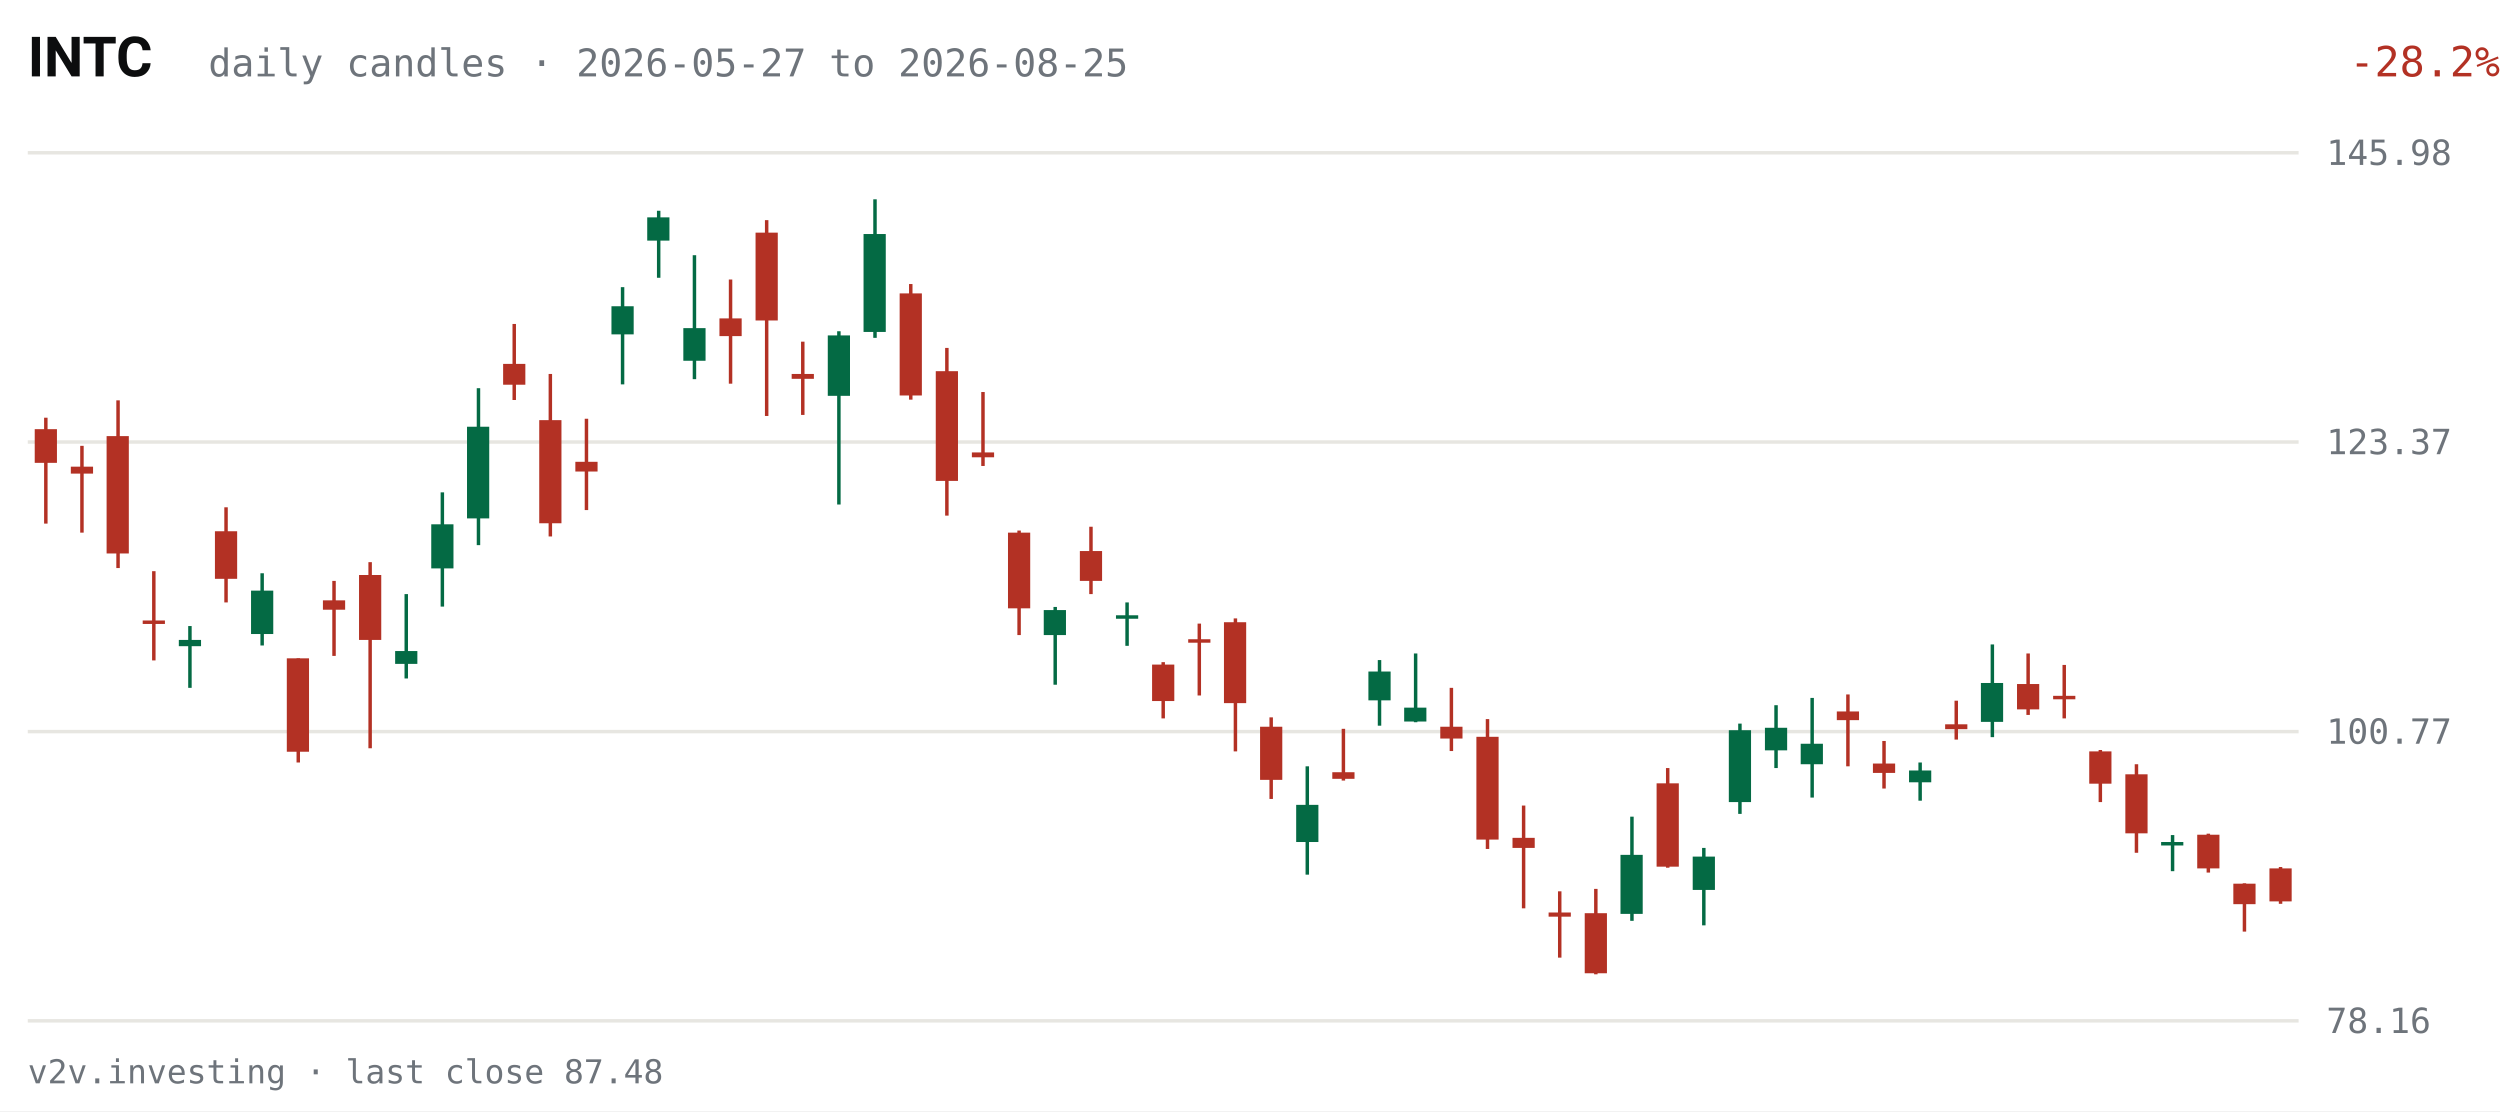
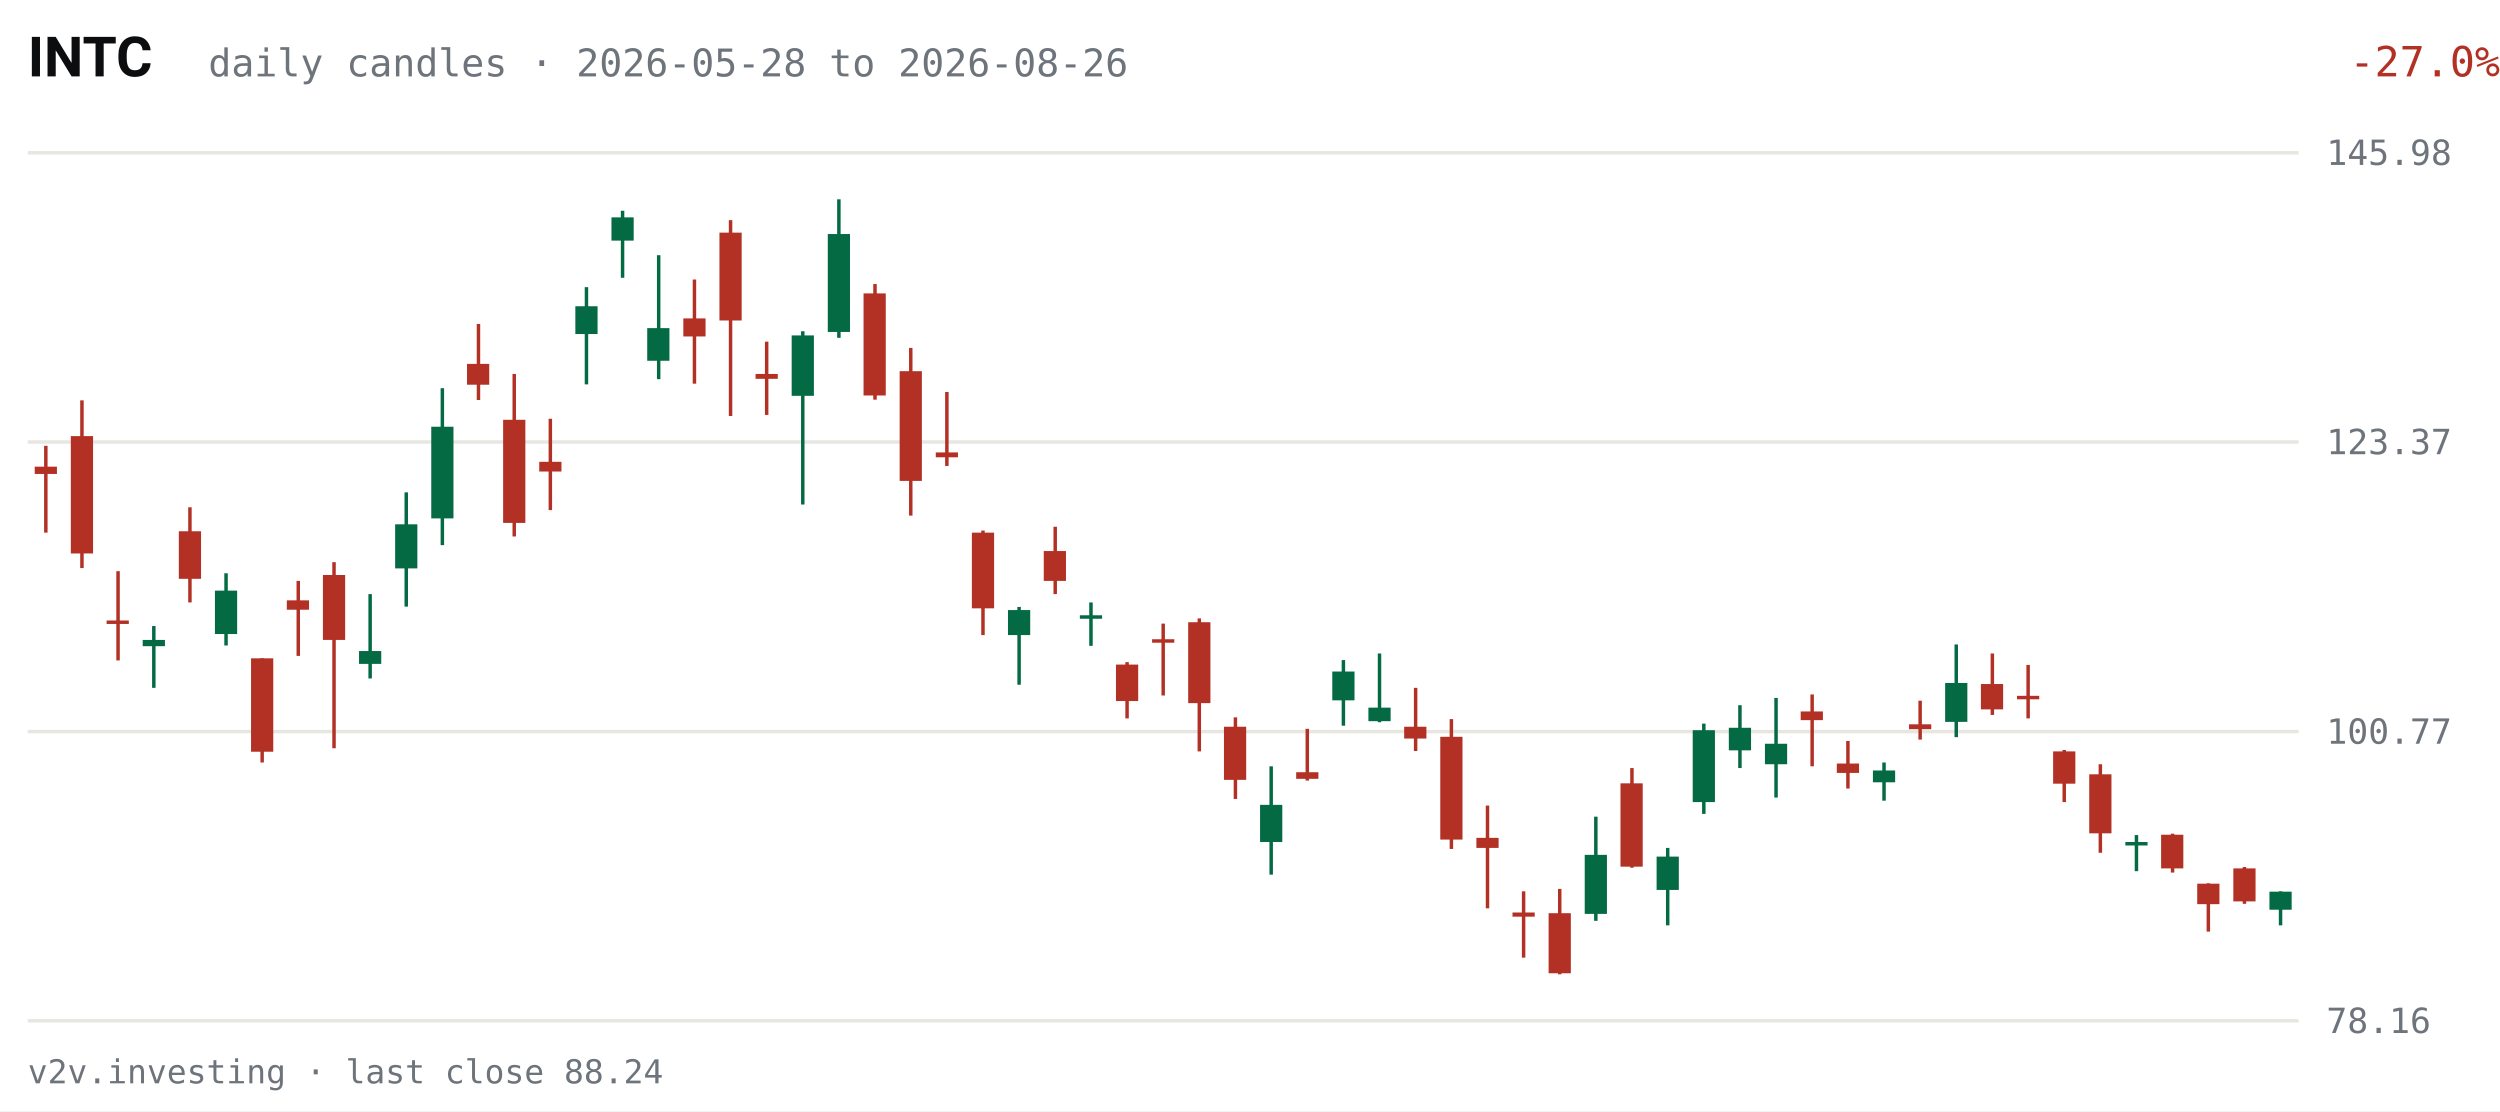
<svg xmlns="http://www.w3.org/2000/svg" viewBox="0 0 720 320" width="720" height="320" role="img" aria-label="INTC daily candles, last 63 sessions">
  <rect width="720" height="320" fill="#FFFFFF" />
  <text x="8" y="22" fill="#0C0D0E" font-size="16" font-weight="600" font-family="system-ui,-apple-system,Segoe UI,Roboto,sans-serif">INTC</text>
-   <text x="60" y="22" fill="#6E747B" font-size="11" font-family="ui-monospace,SFMono-Regular,Menlo,Consolas,monospace">daily candles · 2026-05-27 to 2026-08-25</text>
-   <text x="670" y="22" fill="#B33124" font-size="12" text-anchor="end" font-family="ui-monospace,SFMono-Regular,Menlo,Consolas,monospace" transform="translate(50,0)">-28.2%</text>
+   <text x="60" y="22" fill="#6E747B" font-size="11" font-family="ui-monospace,SFMono-Regular,Menlo,Consolas,monospace">daily candles · 2026-05-28 to 2026-08-26</text>
+   <text x="670" y="22" fill="#B33124" font-size="12" text-anchor="end" font-family="ui-monospace,SFMono-Regular,Menlo,Consolas,monospace" transform="translate(50,0)">-27.0%</text>
  <g font-family="ui-monospace,SFMono-Regular,Menlo,Consolas,monospace">
    <line x1="8" y1="294.0" x2="662" y2="294.0" stroke="#E7E6E1" stroke-width="1" />
    <text x="670" y="297.5" fill="#6E747B" font-size="10">78.16</text>
    <line x1="8" y1="210.7" x2="662" y2="210.7" stroke="#E7E6E1" stroke-width="1" />
    <text x="670" y="214.2" fill="#6E747B" font-size="10">100.77</text>
    <line x1="8" y1="127.3" x2="662" y2="127.3" stroke="#E7E6E1" stroke-width="1" />
    <text x="670" y="130.8" fill="#6E747B" font-size="10">123.37</text>
    <line x1="8" y1="44.0" x2="662" y2="44.0" stroke="#E7E6E1" stroke-width="1" />
    <text x="670" y="47.5" fill="#6E747B" font-size="10">145.98</text>
-     <line x1="13.2" y1="120.3" x2="13.2" y2="150.8" stroke="#B33124" stroke-width="1" />
-     <rect x="10.0" y="123.6" width="6.4" height="9.7" fill="#B33124" />
-     <line x1="23.6" y1="128.4" x2="23.6" y2="153.4" stroke="#B33124" stroke-width="1" />
-     <rect x="20.4" y="134.4" width="6.4" height="2.0" fill="#B33124" />
-     <line x1="34.0" y1="115.3" x2="34.0" y2="163.6" stroke="#B33124" stroke-width="1" />
-     <rect x="30.7" y="125.6" width="6.4" height="33.8" fill="#B33124" />
-     <line x1="44.3" y1="164.5" x2="44.3" y2="190.2" stroke="#B33124" stroke-width="1" />
-     <rect x="41.1" y="178.7" width="6.4" height="1.0" fill="#B33124" />
-     <line x1="54.7" y1="180.3" x2="54.7" y2="198.1" stroke="#046A44" stroke-width="1" />
-     <rect x="51.5" y="184.3" width="6.4" height="1.8" fill="#046A44" />
-     <line x1="65.1" y1="146.1" x2="65.1" y2="173.5" stroke="#B33124" stroke-width="1" />
-     <rect x="61.9" y="153.0" width="6.4" height="13.7" fill="#B33124" />
-     <line x1="75.5" y1="165.1" x2="75.5" y2="185.9" stroke="#046A44" stroke-width="1" />
-     <rect x="72.3" y="170.1" width="6.4" height="12.5" fill="#046A44" />
-     <line x1="85.9" y1="189.6" x2="85.9" y2="219.6" stroke="#B33124" stroke-width="1" />
-     <rect x="82.6" y="189.6" width="6.4" height="26.9" fill="#B33124" />
-     <line x1="96.2" y1="167.3" x2="96.2" y2="188.9" stroke="#B33124" stroke-width="1" />
-     <rect x="93.0" y="172.9" width="6.4" height="2.7" fill="#B33124" />
-     <line x1="106.6" y1="161.9" x2="106.6" y2="215.5" stroke="#B33124" stroke-width="1" />
-     <rect x="103.4" y="165.6" width="6.4" height="18.7" fill="#B33124" />
-     <line x1="117.0" y1="171.1" x2="117.0" y2="195.4" stroke="#046A44" stroke-width="1" />
-     <rect x="113.8" y="187.5" width="6.4" height="3.7" fill="#046A44" />
-     <line x1="127.4" y1="141.8" x2="127.4" y2="174.7" stroke="#046A44" stroke-width="1" />
-     <rect x="124.2" y="151.0" width="6.4" height="12.7" fill="#046A44" />
-     <line x1="137.8" y1="111.8" x2="137.8" y2="157.0" stroke="#046A44" stroke-width="1" />
-     <rect x="134.5" y="122.9" width="6.4" height="26.4" fill="#046A44" />
-     <line x1="148.1" y1="93.3" x2="148.1" y2="115.2" stroke="#B33124" stroke-width="1" />
-     <rect x="144.9" y="104.8" width="6.4" height="6.0" fill="#B33124" />
-     <line x1="158.5" y1="107.7" x2="158.5" y2="154.5" stroke="#B33124" stroke-width="1" />
-     <rect x="155.3" y="121.0" width="6.4" height="29.7" fill="#B33124" />
-     <line x1="168.9" y1="120.6" x2="168.9" y2="146.9" stroke="#B33124" stroke-width="1" />
-     <rect x="165.7" y="133.0" width="6.4" height="2.8" fill="#B33124" />
-     <line x1="179.3" y1="82.7" x2="179.3" y2="110.7" stroke="#046A44" stroke-width="1" />
-     <rect x="176.1" y="88.2" width="6.4" height="8.1" fill="#046A44" />
-     <line x1="189.7" y1="60.7" x2="189.7" y2="80.0" stroke="#046A44" stroke-width="1" />
-     <rect x="186.4" y="62.6" width="6.4" height="6.7" fill="#046A44" />
-     <line x1="200.0" y1="73.5" x2="200.0" y2="109.2" stroke="#046A44" stroke-width="1" />
-     <rect x="196.8" y="94.5" width="6.4" height="9.4" fill="#046A44" />
-     <line x1="210.4" y1="80.5" x2="210.4" y2="110.5" stroke="#B33124" stroke-width="1" />
-     <rect x="207.2" y="91.7" width="6.4" height="5.1" fill="#B33124" />
-     <line x1="220.8" y1="63.4" x2="220.8" y2="119.8" stroke="#B33124" stroke-width="1" />
-     <rect x="217.6" y="67.0" width="6.4" height="25.3" fill="#B33124" />
-     <line x1="231.2" y1="98.4" x2="231.2" y2="119.5" stroke="#B33124" stroke-width="1" />
-     <rect x="228.0" y="107.7" width="6.4" height="1.4" fill="#B33124" />
-     <line x1="241.6" y1="95.4" x2="241.6" y2="145.3" stroke="#046A44" stroke-width="1" />
-     <rect x="238.4" y="96.6" width="6.4" height="17.4" fill="#046A44" />
-     <line x1="252.0" y1="57.4" x2="252.0" y2="97.3" stroke="#046A44" stroke-width="1" />
-     <rect x="248.7" y="67.4" width="6.4" height="28.2" fill="#046A44" />
-     <line x1="262.3" y1="81.8" x2="262.3" y2="115.1" stroke="#B33124" stroke-width="1" />
-     <rect x="259.1" y="84.5" width="6.4" height="29.4" fill="#B33124" />
-     <line x1="272.7" y1="100.2" x2="272.7" y2="148.5" stroke="#B33124" stroke-width="1" />
-     <rect x="269.5" y="106.9" width="6.4" height="31.6" fill="#B33124" />
-     <line x1="283.1" y1="112.9" x2="283.1" y2="134.2" stroke="#B33124" stroke-width="1" />
-     <rect x="279.9" y="130.3" width="6.4" height="1.4" fill="#B33124" />
-     <line x1="293.5" y1="152.8" x2="293.5" y2="182.9" stroke="#B33124" stroke-width="1" />
-     <rect x="290.3" y="153.4" width="6.4" height="21.8" fill="#B33124" />
-     <line x1="303.9" y1="174.8" x2="303.9" y2="197.2" stroke="#046A44" stroke-width="1" />
-     <rect x="300.6" y="175.7" width="6.4" height="7.2" fill="#046A44" />
-     <line x1="314.2" y1="151.7" x2="314.2" y2="171.1" stroke="#B33124" stroke-width="1" />
-     <rect x="311.0" y="158.7" width="6.4" height="8.6" fill="#B33124" />
-     <line x1="324.6" y1="173.5" x2="324.6" y2="186.0" stroke="#046A44" stroke-width="1" />
-     <rect x="321.4" y="177.2" width="6.4" height="1.0" fill="#046A44" />
-     <line x1="335.0" y1="190.7" x2="335.0" y2="206.9" stroke="#B33124" stroke-width="1" />
-     <rect x="331.8" y="191.4" width="6.4" height="10.5" fill="#B33124" />
-     <line x1="345.4" y1="179.6" x2="345.4" y2="200.3" stroke="#B33124" stroke-width="1" />
-     <rect x="342.2" y="184.1" width="6.4" height="1.0" fill="#B33124" />
-     <line x1="355.8" y1="178.1" x2="355.8" y2="216.4" stroke="#B33124" stroke-width="1" />
-     <rect x="352.5" y="179.2" width="6.4" height="23.3" fill="#B33124" />
-     <line x1="366.1" y1="206.6" x2="366.1" y2="230.1" stroke="#B33124" stroke-width="1" />
-     <rect x="362.9" y="209.3" width="6.4" height="15.3" fill="#B33124" />
-     <line x1="376.5" y1="220.7" x2="376.5" y2="251.9" stroke="#046A44" stroke-width="1" />
-     <rect x="373.3" y="231.8" width="6.4" height="10.7" fill="#046A44" />
-     <line x1="386.9" y1="209.9" x2="386.9" y2="224.8" stroke="#B33124" stroke-width="1" />
-     <rect x="383.7" y="222.4" width="6.4" height="1.9" fill="#B33124" />
-     <line x1="397.3" y1="190.1" x2="397.3" y2="209.0" stroke="#046A44" stroke-width="1" />
-     <rect x="394.1" y="193.4" width="6.4" height="8.3" fill="#046A44" />
-     <line x1="407.7" y1="188.2" x2="407.7" y2="208.0" stroke="#046A44" stroke-width="1" />
-     <rect x="404.4" y="203.8" width="6.4" height="4.0" fill="#046A44" />
-     <line x1="418.0" y1="198.1" x2="418.0" y2="216.3" stroke="#B33124" stroke-width="1" />
-     <rect x="414.8" y="209.3" width="6.4" height="3.4" fill="#B33124" />
-     <line x1="428.4" y1="207.1" x2="428.4" y2="244.5" stroke="#B33124" stroke-width="1" />
-     <rect x="425.2" y="212.2" width="6.4" height="29.6" fill="#B33124" />
-     <line x1="438.8" y1="232.0" x2="438.8" y2="261.6" stroke="#B33124" stroke-width="1" />
-     <rect x="435.6" y="241.3" width="6.4" height="2.9" fill="#B33124" />
-     <line x1="449.2" y1="256.7" x2="449.2" y2="275.8" stroke="#B33124" stroke-width="1" />
-     <rect x="446.0" y="262.8" width="6.4" height="1.2" fill="#B33124" />
-     <line x1="459.6" y1="256.0" x2="459.6" y2="280.6" stroke="#B33124" stroke-width="1" />
-     <rect x="456.4" y="263.0" width="6.4" height="17.3" fill="#B33124" />
-     <line x1="470.0" y1="235.2" x2="470.0" y2="265.2" stroke="#046A44" stroke-width="1" />
-     <rect x="466.7" y="246.2" width="6.4" height="17.0" fill="#046A44" />
-     <line x1="480.3" y1="221.2" x2="480.3" y2="249.9" stroke="#B33124" stroke-width="1" />
-     <rect x="477.1" y="225.6" width="6.4" height="24.0" fill="#B33124" />
-     <line x1="490.7" y1="244.2" x2="490.7" y2="266.5" stroke="#046A44" stroke-width="1" />
-     <rect x="487.5" y="246.7" width="6.4" height="9.6" fill="#046A44" />
-     <line x1="501.1" y1="208.4" x2="501.1" y2="234.4" stroke="#046A44" stroke-width="1" />
-     <rect x="497.9" y="210.3" width="6.4" height="20.7" fill="#046A44" />
-     <line x1="511.5" y1="203.1" x2="511.5" y2="221.2" stroke="#046A44" stroke-width="1" />
-     <rect x="508.3" y="209.6" width="6.4" height="6.5" fill="#046A44" />
-     <line x1="521.9" y1="201.0" x2="521.9" y2="229.7" stroke="#046A44" stroke-width="1" />
-     <rect x="518.6" y="214.2" width="6.4" height="5.9" fill="#046A44" />
-     <line x1="532.2" y1="200.0" x2="532.2" y2="220.7" stroke="#B33124" stroke-width="1" />
-     <rect x="529.0" y="204.9" width="6.4" height="2.5" fill="#B33124" />
-     <line x1="542.6" y1="213.4" x2="542.6" y2="227.1" stroke="#B33124" stroke-width="1" />
-     <rect x="539.4" y="219.9" width="6.4" height="2.7" fill="#B33124" />
-     <line x1="553.0" y1="219.6" x2="553.0" y2="230.6" stroke="#046A44" stroke-width="1" />
-     <rect x="549.8" y="221.9" width="6.4" height="3.4" fill="#046A44" />
-     <line x1="563.4" y1="201.8" x2="563.4" y2="213.0" stroke="#B33124" stroke-width="1" />
-     <rect x="560.2" y="208.6" width="6.4" height="1.4" fill="#B33124" />
-     <line x1="573.8" y1="185.6" x2="573.8" y2="212.3" stroke="#046A44" stroke-width="1" />
-     <rect x="570.5" y="196.7" width="6.4" height="11.2" fill="#046A44" />
-     <line x1="584.1" y1="188.2" x2="584.1" y2="205.9" stroke="#B33124" stroke-width="1" />
-     <rect x="580.9" y="197.0" width="6.4" height="7.3" fill="#B33124" />
-     <line x1="594.5" y1="191.5" x2="594.5" y2="206.9" stroke="#B33124" stroke-width="1" />
-     <rect x="591.3" y="200.4" width="6.4" height="1.0" fill="#B33124" />
-     <line x1="604.9" y1="216.0" x2="604.9" y2="231.0" stroke="#B33124" stroke-width="1" />
-     <rect x="601.7" y="216.4" width="6.4" height="9.3" fill="#B33124" />
-     <line x1="615.3" y1="220.1" x2="615.3" y2="245.6" stroke="#B33124" stroke-width="1" />
-     <rect x="612.1" y="223.0" width="6.4" height="17.0" fill="#B33124" />
-     <line x1="625.7" y1="240.5" x2="625.7" y2="250.9" stroke="#046A44" stroke-width="1" />
-     <rect x="622.4" y="242.5" width="6.4" height="1.0" fill="#046A44" />
-     <line x1="636.0" y1="240.1" x2="636.0" y2="251.3" stroke="#B33124" stroke-width="1" />
-     <rect x="632.8" y="240.4" width="6.4" height="9.7" fill="#B33124" />
-     <line x1="646.4" y1="254.4" x2="646.4" y2="268.3" stroke="#B33124" stroke-width="1" />
-     <rect x="643.2" y="254.5" width="6.4" height="5.9" fill="#B33124" />
-     <line x1="656.8" y1="249.7" x2="656.8" y2="260.3" stroke="#B33124" stroke-width="1" />
-     <rect x="653.6" y="250.1" width="6.4" height="9.5" fill="#B33124" />
+     <line x1="13.2" y1="128.4" x2="13.2" y2="153.4" stroke="#B33124" stroke-width="1" />
+     <rect x="10.0" y="134.4" width="6.4" height="2.1" fill="#B33124" />
+     <line x1="23.6" y1="115.3" x2="23.6" y2="163.6" stroke="#B33124" stroke-width="1" />
+     <rect x="20.4" y="125.6" width="6.4" height="33.8" fill="#B33124" />
+     <line x1="34.0" y1="164.5" x2="34.0" y2="190.2" stroke="#B33124" stroke-width="1" />
+     <rect x="30.7" y="178.7" width="6.4" height="1.0" fill="#B33124" />
+     <line x1="44.3" y1="180.3" x2="44.3" y2="198.1" stroke="#046A44" stroke-width="1" />
+     <rect x="41.1" y="184.3" width="6.4" height="1.8" fill="#046A44" />
+     <line x1="54.7" y1="146.1" x2="54.7" y2="173.5" stroke="#B33124" stroke-width="1" />
+     <rect x="51.5" y="153.0" width="6.4" height="13.7" fill="#B33124" />
+     <line x1="65.1" y1="165.1" x2="65.1" y2="185.9" stroke="#046A44" stroke-width="1" />
+     <rect x="61.9" y="170.1" width="6.4" height="12.5" fill="#046A44" />
+     <line x1="75.5" y1="189.6" x2="75.5" y2="219.6" stroke="#B33124" stroke-width="1" />
+     <rect x="72.3" y="189.6" width="6.4" height="26.9" fill="#B33124" />
+     <line x1="85.9" y1="167.3" x2="85.9" y2="188.9" stroke="#B33124" stroke-width="1" />
+     <rect x="82.6" y="172.9" width="6.4" height="2.7" fill="#B33124" />
+     <line x1="96.2" y1="161.9" x2="96.2" y2="215.5" stroke="#B33124" stroke-width="1" />
+     <rect x="93.0" y="165.6" width="6.4" height="18.7" fill="#B33124" />
+     <line x1="106.6" y1="171.1" x2="106.6" y2="195.4" stroke="#046A44" stroke-width="1" />
+     <rect x="103.4" y="187.5" width="6.4" height="3.7" fill="#046A44" />
+     <line x1="117.0" y1="141.8" x2="117.0" y2="174.7" stroke="#046A44" stroke-width="1" />
+     <rect x="113.8" y="151.0" width="6.4" height="12.7" fill="#046A44" />
+     <line x1="127.4" y1="111.8" x2="127.4" y2="157.0" stroke="#046A44" stroke-width="1" />
+     <rect x="124.2" y="122.9" width="6.4" height="26.4" fill="#046A44" />
+     <line x1="137.8" y1="93.3" x2="137.8" y2="115.2" stroke="#B33124" stroke-width="1" />
+     <rect x="134.5" y="104.8" width="6.4" height="6.0" fill="#B33124" />
+     <line x1="148.1" y1="107.7" x2="148.1" y2="154.5" stroke="#B33124" stroke-width="1" />
+     <rect x="144.9" y="120.9" width="6.4" height="29.7" fill="#B33124" />
+     <line x1="158.5" y1="120.6" x2="158.5" y2="146.9" stroke="#B33124" stroke-width="1" />
+     <rect x="155.3" y="133.0" width="6.4" height="2.8" fill="#B33124" />
+     <line x1="168.9" y1="82.7" x2="168.9" y2="110.7" stroke="#046A44" stroke-width="1" />
+     <rect x="165.7" y="88.2" width="6.4" height="8.0" fill="#046A44" />
+     <line x1="179.3" y1="60.7" x2="179.3" y2="80.0" stroke="#046A44" stroke-width="1" />
+     <rect x="176.1" y="62.6" width="6.4" height="6.7" fill="#046A44" />
+     <line x1="189.7" y1="73.5" x2="189.7" y2="109.2" stroke="#046A44" stroke-width="1" />
+     <rect x="186.4" y="94.5" width="6.4" height="9.4" fill="#046A44" />
+     <line x1="200.0" y1="80.5" x2="200.0" y2="110.5" stroke="#B33124" stroke-width="1" />
+     <rect x="196.8" y="91.7" width="6.4" height="5.2" fill="#B33124" />
+     <line x1="210.4" y1="63.4" x2="210.4" y2="119.8" stroke="#B33124" stroke-width="1" />
+     <rect x="207.2" y="67.0" width="6.4" height="25.3" fill="#B33124" />
+     <line x1="220.8" y1="98.4" x2="220.8" y2="119.5" stroke="#B33124" stroke-width="1" />
+     <rect x="217.6" y="107.7" width="6.4" height="1.4" fill="#B33124" />
+     <line x1="231.2" y1="95.4" x2="231.2" y2="145.3" stroke="#046A44" stroke-width="1" />
+     <rect x="228.0" y="96.6" width="6.4" height="17.4" fill="#046A44" />
+     <line x1="241.6" y1="57.4" x2="241.6" y2="97.3" stroke="#046A44" stroke-width="1" />
+     <rect x="238.4" y="67.4" width="6.4" height="28.2" fill="#046A44" />
+     <line x1="252.0" y1="81.8" x2="252.0" y2="115.1" stroke="#B33124" stroke-width="1" />
+     <rect x="248.7" y="84.5" width="6.4" height="29.4" fill="#B33124" />
+     <line x1="262.3" y1="100.2" x2="262.3" y2="148.5" stroke="#B33124" stroke-width="1" />
+     <rect x="259.1" y="106.9" width="6.4" height="31.6" fill="#B33124" />
+     <line x1="272.7" y1="112.9" x2="272.7" y2="134.2" stroke="#B33124" stroke-width="1" />
+     <rect x="269.5" y="130.3" width="6.4" height="1.4" fill="#B33124" />
+     <line x1="283.1" y1="152.8" x2="283.1" y2="182.9" stroke="#B33124" stroke-width="1" />
+     <rect x="279.9" y="153.4" width="6.4" height="21.8" fill="#B33124" />
+     <line x1="293.5" y1="174.8" x2="293.5" y2="197.2" stroke="#046A44" stroke-width="1" />
+     <rect x="290.3" y="175.7" width="6.4" height="7.2" fill="#046A44" />
+     <line x1="303.9" y1="151.7" x2="303.9" y2="171.1" stroke="#B33124" stroke-width="1" />
+     <rect x="300.6" y="158.7" width="6.4" height="8.6" fill="#B33124" />
+     <line x1="314.2" y1="173.5" x2="314.2" y2="186.0" stroke="#046A44" stroke-width="1" />
+     <rect x="311.0" y="177.2" width="6.4" height="1.0" fill="#046A44" />
+     <line x1="324.6" y1="190.7" x2="324.6" y2="206.9" stroke="#B33124" stroke-width="1" />
+     <rect x="321.4" y="191.4" width="6.4" height="10.5" fill="#B33124" />
+     <line x1="335.0" y1="179.6" x2="335.0" y2="200.3" stroke="#B33124" stroke-width="1" />
+     <rect x="331.8" y="184.1" width="6.4" height="1.0" fill="#B33124" />
+     <line x1="345.4" y1="178.1" x2="345.4" y2="216.4" stroke="#B33124" stroke-width="1" />
+     <rect x="342.2" y="179.2" width="6.4" height="23.3" fill="#B33124" />
+     <line x1="355.8" y1="206.6" x2="355.8" y2="230.1" stroke="#B33124" stroke-width="1" />
+     <rect x="352.5" y="209.3" width="6.4" height="15.3" fill="#B33124" />
+     <line x1="366.1" y1="220.7" x2="366.1" y2="251.9" stroke="#046A44" stroke-width="1" />
+     <rect x="362.9" y="231.8" width="6.4" height="10.7" fill="#046A44" />
+     <line x1="376.5" y1="209.9" x2="376.5" y2="224.8" stroke="#B33124" stroke-width="1" />
+     <rect x="373.3" y="222.4" width="6.4" height="1.9" fill="#B33124" />
+     <line x1="386.9" y1="190.1" x2="386.9" y2="209.0" stroke="#046A44" stroke-width="1" />
+     <rect x="383.7" y="193.4" width="6.4" height="8.3" fill="#046A44" />
+     <line x1="397.3" y1="188.2" x2="397.3" y2="208.0" stroke="#046A44" stroke-width="1" />
+     <rect x="394.1" y="203.8" width="6.4" height="3.9" fill="#046A44" />
+     <line x1="407.7" y1="198.1" x2="407.7" y2="216.3" stroke="#B33124" stroke-width="1" />
+     <rect x="404.4" y="209.3" width="6.4" height="3.4" fill="#B33124" />
+     <line x1="418.0" y1="207.1" x2="418.0" y2="244.5" stroke="#B33124" stroke-width="1" />
+     <rect x="414.8" y="212.2" width="6.4" height="29.6" fill="#B33124" />
+     <line x1="428.4" y1="232.0" x2="428.4" y2="261.6" stroke="#B33124" stroke-width="1" />
+     <rect x="425.2" y="241.3" width="6.4" height="2.9" fill="#B33124" />
+     <line x1="438.8" y1="256.7" x2="438.8" y2="275.8" stroke="#B33124" stroke-width="1" />
+     <rect x="435.6" y="262.8" width="6.4" height="1.2" fill="#B33124" />
+     <line x1="449.2" y1="256.0" x2="449.2" y2="280.6" stroke="#B33124" stroke-width="1" />
+     <rect x="446.0" y="263.0" width="6.4" height="17.3" fill="#B33124" />
+     <line x1="459.6" y1="235.2" x2="459.6" y2="265.2" stroke="#046A44" stroke-width="1" />
+     <rect x="456.4" y="246.2" width="6.4" height="17.0" fill="#046A44" />
+     <line x1="470.0" y1="221.2" x2="470.0" y2="249.9" stroke="#B33124" stroke-width="1" />
+     <rect x="466.7" y="225.6" width="6.4" height="24.0" fill="#B33124" />
+     <line x1="480.3" y1="244.2" x2="480.3" y2="266.5" stroke="#046A44" stroke-width="1" />
+     <rect x="477.1" y="246.7" width="6.4" height="9.6" fill="#046A44" />
+     <line x1="490.7" y1="208.4" x2="490.7" y2="234.4" stroke="#046A44" stroke-width="1" />
+     <rect x="487.5" y="210.3" width="6.4" height="20.7" fill="#046A44" />
+     <line x1="501.1" y1="203.1" x2="501.1" y2="221.2" stroke="#046A44" stroke-width="1" />
+     <rect x="497.9" y="209.6" width="6.4" height="6.5" fill="#046A44" />
+     <line x1="511.5" y1="201.0" x2="511.5" y2="229.7" stroke="#046A44" stroke-width="1" />
+     <rect x="508.3" y="214.2" width="6.4" height="5.9" fill="#046A44" />
+     <line x1="521.9" y1="200.0" x2="521.9" y2="220.7" stroke="#B33124" stroke-width="1" />
+     <rect x="518.6" y="204.9" width="6.4" height="2.5" fill="#B33124" />
+     <line x1="532.2" y1="213.4" x2="532.2" y2="227.1" stroke="#B33124" stroke-width="1" />
+     <rect x="529.0" y="219.9" width="6.4" height="2.7" fill="#B33124" />
+     <line x1="542.6" y1="219.6" x2="542.6" y2="230.6" stroke="#046A44" stroke-width="1" />
+     <rect x="539.4" y="221.9" width="6.4" height="3.4" fill="#046A44" />
+     <line x1="553.0" y1="201.8" x2="553.0" y2="213.0" stroke="#B33124" stroke-width="1" />
+     <rect x="549.8" y="208.6" width="6.4" height="1.4" fill="#B33124" />
+     <line x1="563.4" y1="185.6" x2="563.4" y2="212.3" stroke="#046A44" stroke-width="1" />
+     <rect x="560.2" y="196.7" width="6.4" height="11.2" fill="#046A44" />
+     <line x1="573.8" y1="188.2" x2="573.8" y2="205.9" stroke="#B33124" stroke-width="1" />
+     <rect x="570.5" y="197.0" width="6.4" height="7.3" fill="#B33124" />
+     <line x1="584.1" y1="191.5" x2="584.1" y2="206.9" stroke="#B33124" stroke-width="1" />
+     <rect x="580.9" y="200.4" width="6.4" height="1.0" fill="#B33124" />
+     <line x1="594.5" y1="216.0" x2="594.5" y2="231.0" stroke="#B33124" stroke-width="1" />
+     <rect x="591.3" y="216.4" width="6.4" height="9.3" fill="#B33124" />
+     <line x1="604.9" y1="220.1" x2="604.9" y2="245.6" stroke="#B33124" stroke-width="1" />
+     <rect x="601.7" y="223.0" width="6.4" height="17.0" fill="#B33124" />
+     <line x1="615.3" y1="240.5" x2="615.3" y2="250.9" stroke="#046A44" stroke-width="1" />
+     <rect x="612.1" y="242.5" width="6.4" height="1.0" fill="#046A44" />
+     <line x1="625.7" y1="240.1" x2="625.7" y2="251.3" stroke="#B33124" stroke-width="1" />
+     <rect x="622.4" y="240.4" width="6.4" height="9.7" fill="#B33124" />
+     <line x1="636.0" y1="254.4" x2="636.0" y2="268.3" stroke="#B33124" stroke-width="1" />
+     <rect x="632.8" y="254.5" width="6.4" height="5.9" fill="#B33124" />
+     <line x1="646.4" y1="249.7" x2="646.4" y2="260.3" stroke="#B33124" stroke-width="1" />
+     <rect x="643.2" y="250.1" width="6.4" height="9.5" fill="#B33124" />
+     <line x1="656.8" y1="256.7" x2="656.8" y2="266.5" stroke="#046A44" stroke-width="1" />
+     <rect x="653.6" y="256.8" width="6.4" height="5.2" fill="#046A44" />
  </g>
-   <text x="8" y="312" fill="#6E747B" font-size="9.5" font-family="ui-monospace,SFMono-Regular,Menlo,Consolas,monospace">v2v.investing · last close 87.48</text>
+   <text x="8" y="312" fill="#6E747B" font-size="9.5" font-family="ui-monospace,SFMono-Regular,Menlo,Consolas,monospace">v2v.investing · last close 88.24</text>
</svg>
